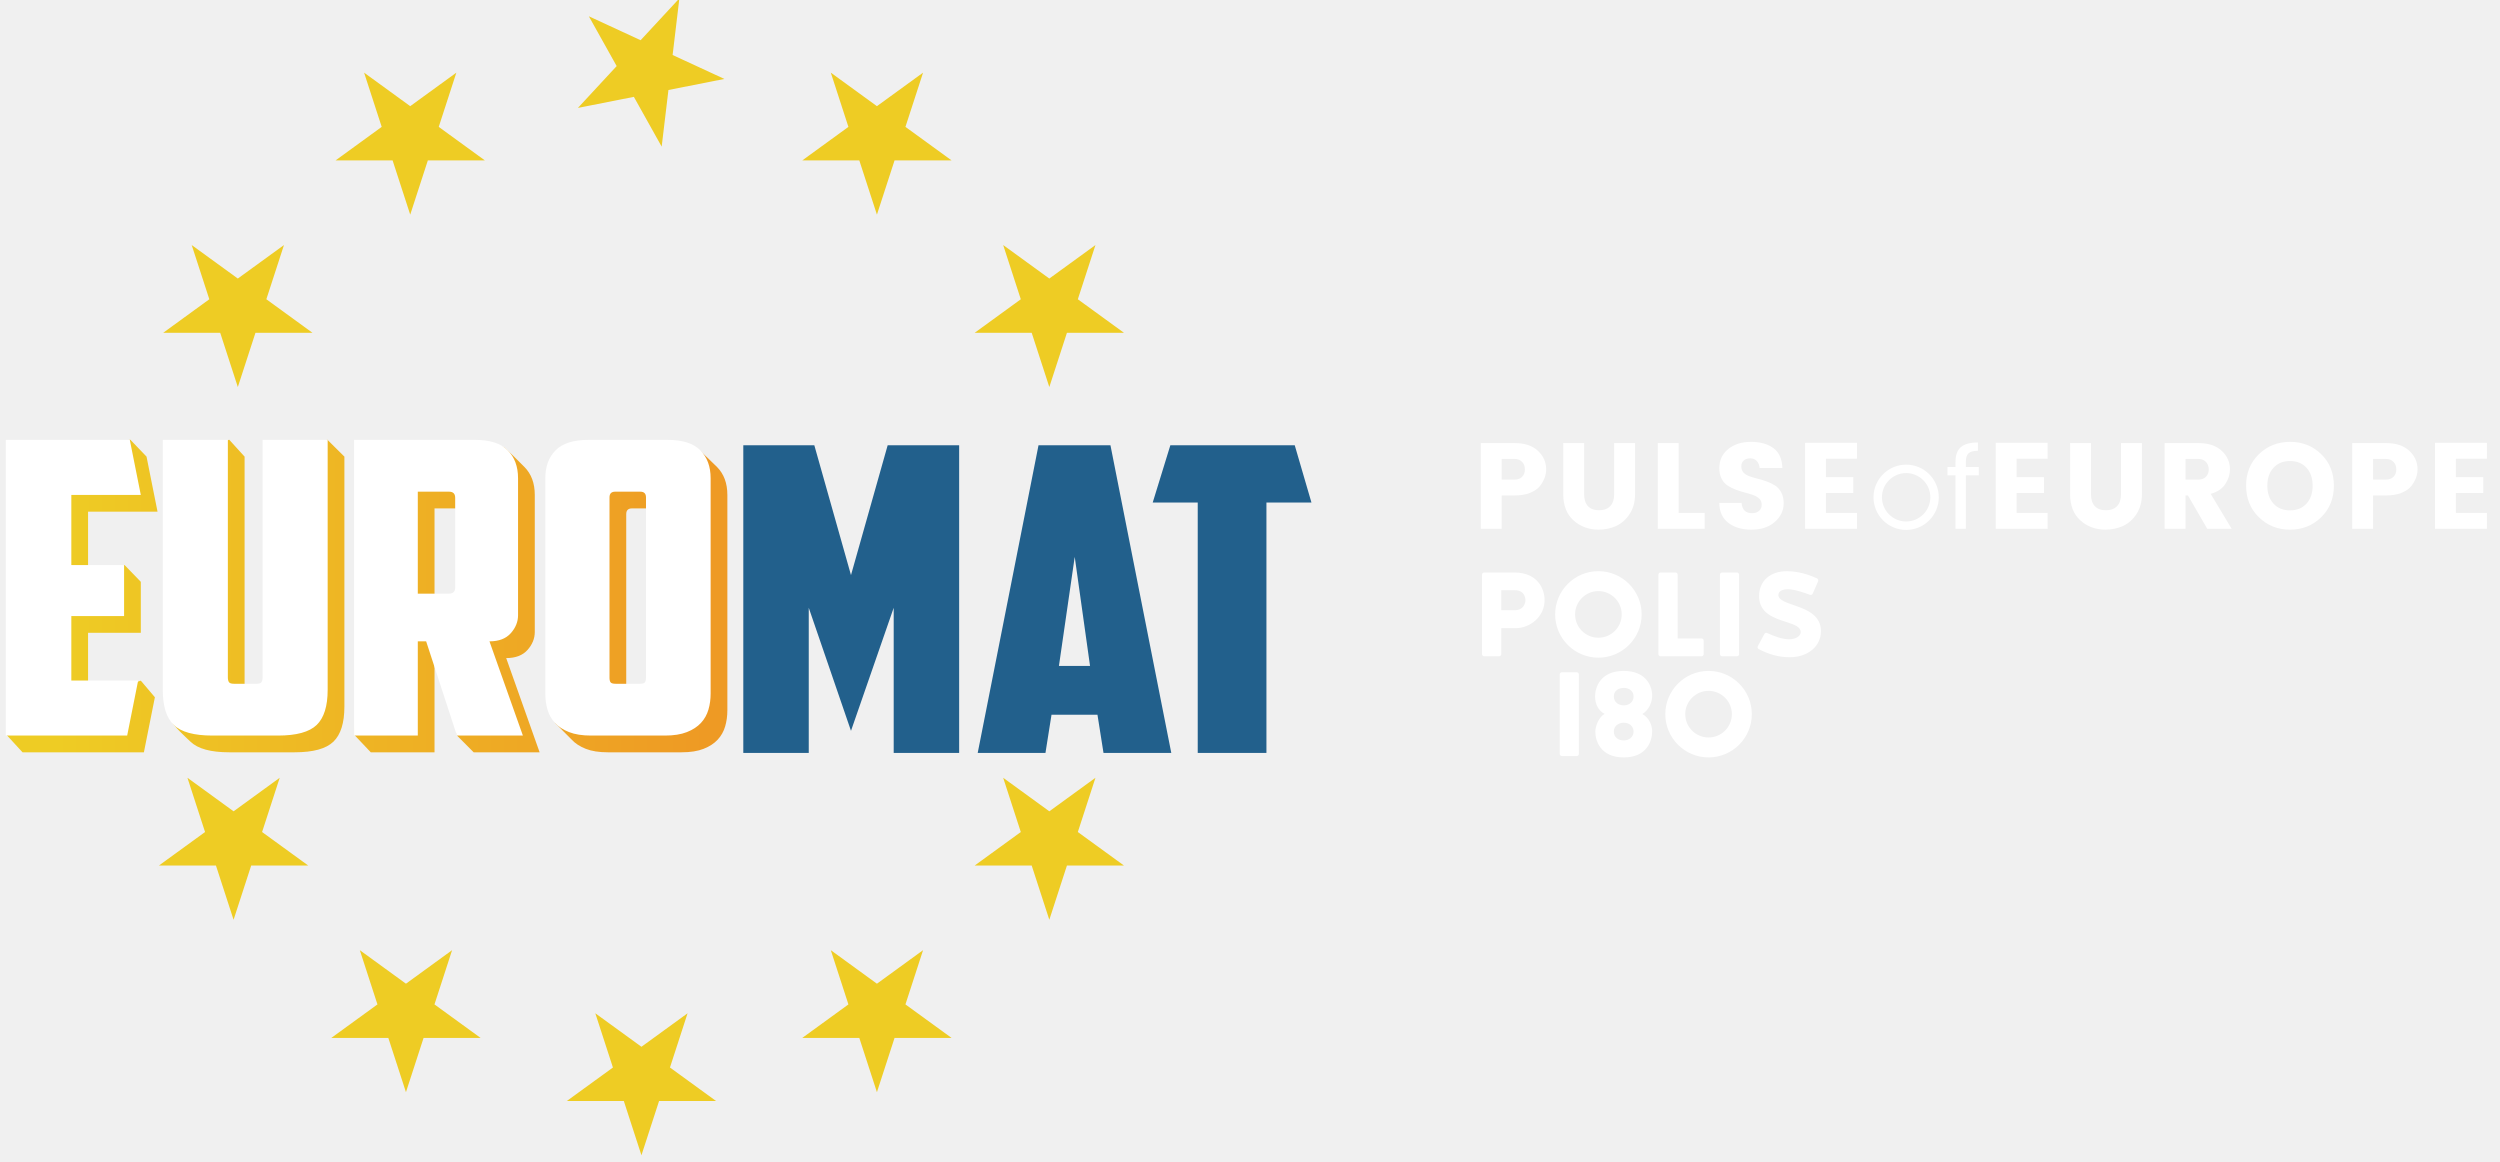
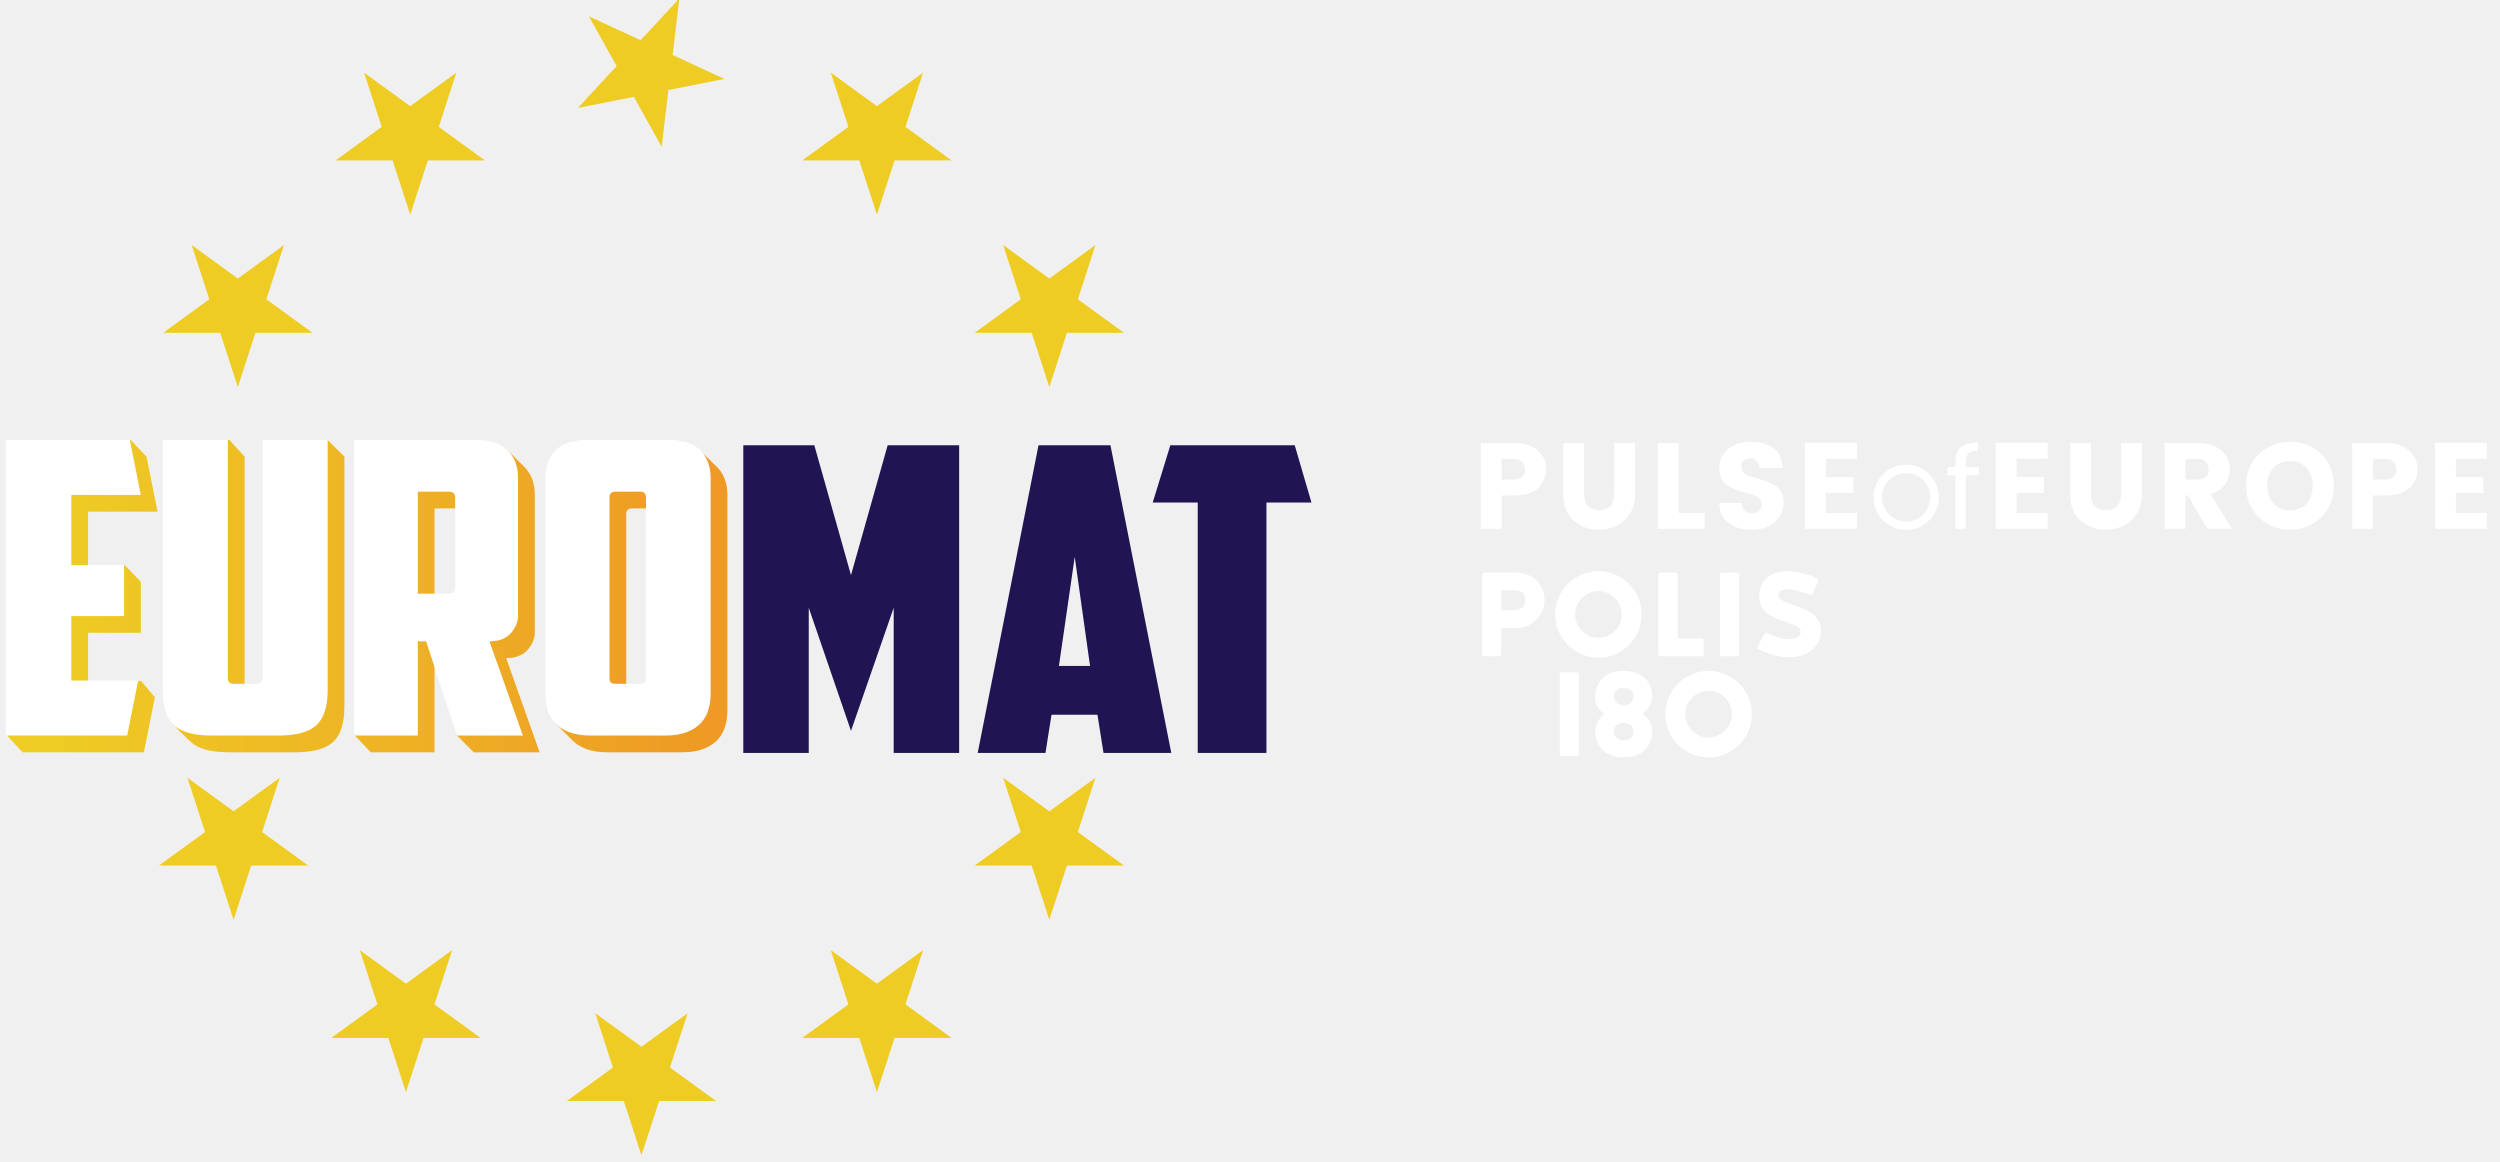
<svg xmlns="http://www.w3.org/2000/svg" width="100%" height="100%" viewBox="0 0 723 336" version="1.1" xml:space="preserve" style="fill-rule:evenodd;clip-rule:evenodd;stroke-linejoin:round;stroke-miterlimit:1.414;">
  <g transform="matrix(1,0,0,1,-1185.53,-806.681)">
    <g id="horizontal" transform="matrix(1.33236,0,0,0.618984,1028.79,796.007)">
      <rect x="117.642" y="17.245" width="542.567" height="542.567" style="fill:none;" />
      <clipPath id="_clip1">
        <rect x="117.642" y="17.245" width="542.567" height="542.567" />
      </clipPath>
      <g clip-path="url(#_clip1)">
        <g transform="matrix(1.2847,0,0,2.76532,439.065,223.679)">
          <g transform="matrix(1,0,0,1,45.519,12.0545)">
            <path d="M0,-9.267C-0.443,-9.267 -0.802,-9.151 -1.084,-8.916C-1.365,-8.682 -1.508,-8.345 -1.508,-7.905C-1.508,-7.465 -1.377,-7.113 -1.116,-6.843C-0.856,-6.575 -0.513,-6.368 -0.094,-6.223C0.326,-6.079 0.793,-5.943 1.309,-5.81C1.825,-5.679 2.336,-5.521 2.847,-5.338C3.356,-5.151 3.818,-4.92 4.239,-4.646C4.659,-4.371 5,-3.981 5.261,-3.479C5.522,-2.976 5.651,-2.375 5.651,-1.673C5.651,-0.449 5.152,0.6 4.156,1.472C3.159,2.347 1.847,2.785 0.216,2.785C-1.414,2.785 -2.729,2.39 -3.727,1.609C-4.724,0.825 -5.223,-0.292 -5.223,-1.736L-1.465,-1.736C-1.369,-0.581 -0.778,0 0.308,0C0.819,0 1.217,-0.137 1.505,-0.404C1.794,-0.673 1.938,-1.012 1.938,-1.428C1.938,-1.839 1.808,-2.174 1.546,-2.438C1.285,-2.698 0.944,-2.904 0.524,-3.056C0.105,-3.206 -0.363,-3.347 -0.878,-3.479C-1.395,-3.61 -1.905,-3.77 -2.417,-3.965C-2.925,-4.156 -3.39,-4.388 -3.809,-4.656C-4.228,-4.924 -4.567,-5.309 -4.831,-5.81C-5.09,-6.313 -5.223,-6.908 -5.223,-7.596C-5.223,-8.946 -4.72,-10.022 -3.715,-10.835C-2.711,-11.647 -1.43,-12.052 0.132,-12.052C1.694,-12.052 2.956,-11.698 3.919,-10.99C4.883,-10.282 5.386,-9.164 5.425,-7.635L1.587,-7.635C1.533,-8.16 1.363,-8.561 1.082,-8.844C0.799,-9.127 0.438,-9.267 0,-9.267" style="fill:white;fill-rule:nonzero;" />
          </g>
          <g transform="matrix(1,0,0,1,63.5522,14.6944)">
            <path d="M0,-14.528L0,-11.846L-5.242,-11.846L-5.242,-8.728L-0.62,-8.728L-0.62,-6.048L-5.242,-6.048L-5.242,-2.685L0,-2.685L0,0L-8.77,0L-8.77,-14.528L0,-14.528Z" style="fill:white;fill-rule:nonzero;" />
          </g>
          <g transform="matrix(1,0,0,1,84.1377,10.5464)">
            <path d="M0,-6.293L0,-4.887L-2.188,-4.887L-2.188,4.146L-3.938,4.146L-3.938,-4.887L-5.289,-4.887L-5.289,-6.293L-3.938,-6.293L-3.938,-7.167C-3.938,-8.31 -3.633,-9.138 -3.024,-9.659C-2.414,-10.178 -1.458,-10.439 -0.152,-10.439L-0.152,-9.031C-0.915,-9.031 -1.443,-8.889 -1.739,-8.602C-2.038,-8.317 -2.188,-7.839 -2.188,-7.167L-2.188,-6.293L0,-6.293Z" style="fill:white;fill-rule:nonzero;" />
          </g>
          <g transform="matrix(1,0,0,1,95.7651,14.6944)">
            <path d="M0,-14.528L0,-11.846L-5.24,-11.846L-5.24,-8.728L-0.618,-8.728L-0.618,-6.048L-5.24,-6.048L-5.24,-2.685L0,-2.685L0,0L-8.77,0L-8.77,-14.528L0,-14.528Z" style="fill:white;fill-rule:nonzero;" />
          </g>
          <g transform="matrix(1,0,0,1,99.564,6.1909)">
            <path d="M0,2.663L0,-5.983L3.526,-5.983L3.526,2.663C3.526,3.529 3.738,4.198 4.166,4.664C4.592,5.132 5.22,5.366 6.043,5.366C6.87,5.366 7.504,5.132 7.941,4.664C8.383,4.198 8.602,3.529 8.602,2.663L8.602,-5.983L12.132,-5.983L12.132,2.663C12.132,3.942 11.833,5.046 11.232,5.975C10.636,6.904 9.879,7.581 8.965,8.009C8.05,8.434 7.055,8.646 5.983,8.646C4.304,8.646 2.888,8.123 1.733,7.08C0.577,6.035 0,4.562 0,2.663" style="fill:white;fill-rule:nonzero;" />
          </g>
          <g transform="matrix(1,0,0,1,119.062,12.0131)">
            <path d="M0,-9.122L0,-5.636L2.188,-5.636C2.723,-5.636 3.147,-5.794 3.458,-6.109C3.766,-6.428 3.924,-6.843 3.924,-7.357C3.924,-7.874 3.762,-8.298 3.446,-8.627C3.13,-8.959 2.711,-9.122 2.188,-9.122L0,-9.122ZM0,-2.954L0,2.682L-3.528,2.682L-3.528,-11.804L2.188,-11.804C3.867,-11.804 5.172,-11.371 6.108,-10.505C7.044,-9.64 7.51,-8.592 7.51,-7.367C7.51,-6.528 7.257,-5.71 6.746,-4.914C6.239,-4.116 5.406,-3.551 4.25,-3.222L7.799,2.682L3.674,2.682L0.414,-2.954L0,-2.954Z" style="fill:white;fill-rule:nonzero;" />
          </g>
          <g transform="matrix(1,0,0,1,139.499,4.3978)">
            <path d="M0,6.045C0.696,5.288 1.043,4.278 1.043,3.011C1.043,1.745 0.696,0.736 0,-0.02C-0.694,-0.778 -1.623,-1.157 -2.783,-1.157C-3.945,-1.157 -4.874,-0.778 -5.567,-0.02C-6.264,0.736 -6.611,1.745 -6.611,3.011C-6.611,4.278 -6.264,5.288 -5.567,6.045C-4.874,6.804 -3.945,7.18 -2.783,7.18C-1.623,7.18 -0.694,6.804 0,6.045M-8.044,8.336C-9.485,6.932 -10.201,5.157 -10.201,3.011C-10.201,0.865 -9.485,-0.905 -8.044,-2.302C-6.611,-3.698 -4.848,-4.396 -2.763,-4.396C-0.681,-4.396 1.075,-3.698 2.498,-2.302C3.924,-0.905 4.634,0.865 4.634,3.011C4.634,5.157 3.918,6.932 2.488,8.336C1.059,9.738 -0.696,10.441 -2.773,10.441C-4.85,10.441 -6.611,9.738 -8.044,8.336" style="fill:white;fill-rule:nonzero;" />
          </g>
          <g transform="matrix(1,0,0,1,150.756,8.5264)">
            <path d="M0,-2.149L2.188,-2.149C2.723,-2.149 3.146,-2.307 3.456,-2.625C3.766,-2.941 3.92,-3.356 3.92,-3.871C3.92,-4.387 3.762,-4.811 3.446,-5.14C3.128,-5.47 2.709,-5.636 2.188,-5.636L0,-5.636L0,-2.149ZM7.51,-3.88C7.51,-2.904 7.159,-1.963 6.457,-1.055C6.086,-0.587 5.533,-0.207 4.799,0.09C4.06,0.386 3.19,0.533 2.188,0.533L0,0.533L0,6.168L-3.53,6.168L-3.53,-8.317L2.188,-8.317C3.865,-8.317 5.172,-7.884 6.108,-7.018C7.04,-6.153 7.51,-5.105 7.51,-3.88" style="fill:white;fill-rule:nonzero;" />
          </g>
          <g transform="matrix(1,0,0,1,169.985,14.6944)">
            <path d="M0,-14.528L0,-11.846L-5.24,-11.846L-5.24,-8.728L-0.616,-8.728L-0.616,-6.048L-5.24,-6.048L-5.24,-2.685L0,-2.685L0,0L-8.77,0L-8.77,-14.528L0,-14.528Z" style="fill:white;fill-rule:nonzero;" />
          </g>
          <g transform="matrix(1,0,0,1,71.8613,13.4567)">
            <path d="M0,-8.178C-2.254,-8.178 -4.089,-6.343 -4.089,-4.091C-4.089,-1.836 -2.254,-0.001 0,-0.001C2.254,-0.001 4.087,-1.836 4.087,-4.091C4.087,-6.343 2.254,-8.178 0,-8.178M0,1.426C-3.04,1.426 -5.515,-1.048 -5.515,-4.091C-5.515,-7.129 -3.04,-9.604 0,-9.604C3.041,-9.604 5.515,-7.129 5.515,-4.091C5.515,-1.048 3.041,1.426 0,1.426" style="fill:white;fill-rule:nonzero;" />
          </g>
          <g transform="matrix(1,0,0,1,13.9268,6.1909)">
            <path d="M0,2.663L0,-5.983L3.528,-5.983L3.528,2.663C3.528,3.529 3.743,4.198 4.167,4.664C4.595,5.132 5.223,5.366 6.045,5.366C6.873,5.366 7.504,5.132 7.945,4.664C8.384,4.198 8.602,3.529 8.602,2.663L8.602,-5.983L12.132,-5.983L12.132,2.663C12.132,3.942 11.833,5.046 11.235,5.975C10.636,6.904 9.879,7.581 8.967,8.009C8.052,8.434 7.058,8.646 5.983,8.646C4.306,8.646 2.89,8.123 1.734,7.08C0.578,6.035 0,4.562 0,2.663" style="fill:white;fill-rule:nonzero;" />
          </g>
          <g transform="matrix(1,0,0,1,29.8979,14.6935)">
            <path d="M0,-14.486L3.528,-14.486L3.528,-2.683L7.923,-2.683L7.923,0L0,0L0,-14.486Z" style="fill:white;fill-rule:nonzero;" />
          </g>
          <g transform="matrix(1,0,0,1,3.5278,8.5264)">
            <path d="M0,-2.149L2.188,-2.149C2.724,-2.149 3.147,-2.307 3.458,-2.625C3.766,-2.941 3.92,-3.356 3.92,-3.871C3.92,-4.387 3.764,-4.811 3.446,-5.14C3.13,-5.47 2.708,-5.636 2.188,-5.636L0,-5.636L0,-2.149ZM7.512,-3.88C7.512,-2.904 7.161,-1.963 6.459,-1.055C6.088,-0.587 5.533,-0.207 4.799,0.09C4.062,0.386 3.192,0.533 2.188,0.533L0,0.533L0,6.168L-3.528,6.168L-3.528,-8.317L2.188,-8.317C3.867,-8.317 5.172,-7.884 6.108,-7.018C7.042,-6.153 7.512,-5.105 7.512,-3.88" style="fill:white;fill-rule:nonzero;" />
          </g>
        </g>
        <g transform="matrix(1.21808,0,0,2.62192,456.196,322.87)">
          <path d="M0,3.618L0,17.775C0,17.989 0.17,18.159 0.384,18.159L3.028,18.159C3.241,18.159 3.412,17.989 3.412,17.775L3.412,3.618C3.412,3.404 3.241,3.233 3.028,3.233L0.384,3.233C0.17,3.233 0,3.404 0,3.618M-6.113,-9.621C-6.113,-9.068 -6.454,-7.873 -7.925,-7.83L-10.419,-7.83L-10.419,-11.391L-7.989,-11.391C-6.454,-11.391 -6.113,-10.24 -6.113,-9.621M-2.701,-9.621C-2.701,-11.648 -3.958,-14.547 -8.095,-14.547L-13.468,-14.547C-13.682,-14.547 -13.852,-14.376 -13.852,-14.163L-13.852,-0.005C-13.852,0.208 -13.682,0.379 -13.468,0.379L-10.803,0.379C-10.59,0.379 -10.419,0.208 -10.419,-0.005L-10.419,-4.632L-7.839,-4.632C-5.324,-4.632 -2.701,-6.637 -2.701,-9.621M11.042,-7.078C11.042,-4.787 9.178,-2.924 6.887,-2.924C4.597,-2.924 2.733,-4.787 2.733,-7.078C2.733,-9.368 4.597,-11.233 6.887,-11.233C9.178,-11.233 11.042,-9.368 11.042,-7.078M14.595,-7.078C14.595,-11.328 11.138,-14.786 6.887,-14.786C2.637,-14.786 -0.82,-11.328 -0.82,-7.078C-0.82,-2.828 2.637,0.63 6.887,0.63C11.138,0.63 14.595,-2.828 14.595,-7.078M13.154,13.811C13.154,14.797 12.302,15.38 11.406,15.38C10.51,15.38 9.636,14.864 9.636,13.811C9.636,12.758 10.51,12.221 11.406,12.221C12.302,12.221 13.154,12.758 13.154,13.811M13.154,7.537C13.154,8.591 12.302,9.128 11.406,9.128C10.51,9.128 9.636,8.591 9.636,7.537C9.636,6.507 10.51,6.014 11.406,6.014C12.302,6.014 13.154,6.507 13.154,7.537M14.722,10.674C16.066,9.845 16.448,8.321 16.47,7.537C16.537,5.924 15.551,2.988 11.406,2.988C7.261,2.988 6.297,5.879 6.297,7.537C6.297,8.927 6.925,10.114 8,10.651C6.992,11.189 6.342,12.78 6.342,13.811C6.342,15.447 7.261,18.404 11.406,18.404C15.551,18.404 16.47,15.425 16.47,13.789C16.47,12.803 16.044,11.414 14.722,10.674M25.646,-0.005L25.646,-2.414C25.646,-2.628 25.476,-2.798 25.262,-2.798L21.013,-2.798L21.013,-14.163C21.013,-14.376 20.842,-14.547 20.629,-14.547L17.964,-14.547C17.751,-14.547 17.58,-14.376 17.58,-14.163L17.58,-0.005C17.58,0.208 17.751,0.379 17.964,0.379L25.262,0.379C25.476,0.379 25.646,0.208 25.646,-0.005M31.961,-0.005L31.961,-14.163C31.961,-14.376 31.791,-14.547 31.577,-14.547L28.934,-14.547C28.72,-14.547 28.55,-14.376 28.55,-14.163L28.55,-0.005C28.55,0.208 28.72,0.379 28.934,0.379L31.577,0.379C31.791,0.379 31.961,0.208 31.961,-0.005M30.673,10.696C30.673,12.987 28.81,14.85 26.519,14.85C24.229,14.85 22.365,12.987 22.365,10.696C22.365,8.406 24.229,6.542 26.519,6.542C28.81,6.542 30.673,8.406 30.673,10.696M34.227,10.696C34.227,6.446 30.769,2.988 26.519,2.988C22.269,2.988 18.811,6.446 18.811,10.696C18.811,14.946 22.269,18.404 26.519,18.404C30.769,18.404 34.227,14.946 34.227,10.696M46.036,-12.969C46.121,-13.183 46.036,-13.396 45.844,-13.502C43.349,-14.653 41.387,-14.781 40.449,-14.781C37.592,-14.781 35.524,-13.118 35.524,-10.325C35.524,-7.255 38.231,-6.423 40.385,-5.72C41.792,-5.272 42.944,-4.866 42.944,-3.929C42.944,-3.182 42.005,-2.65 40.897,-2.65C39.66,-2.65 38.338,-3.14 36.974,-3.758C36.782,-3.843 36.547,-3.779 36.462,-3.587L35.289,-1.412C35.204,-1.221 35.268,-0.986 35.46,-0.901C37.272,0.037 38.957,0.549 41.025,0.549C44.287,0.549 46.547,-1.477 46.547,-4.078C46.547,-6.807 44.266,-7.83 42.197,-8.556C40.535,-9.153 39.042,-9.558 38.957,-10.475C38.935,-11.284 39.767,-11.562 40.663,-11.562C41.856,-11.562 43.626,-10.922 44.564,-10.581C44.777,-10.495 44.991,-10.581 45.076,-10.773L46.036,-12.969Z" style="fill:white;fill-rule:nonzero;" />
        </g>
        <g transform="matrix(0.780073,0,0,1.53487,-113.746,-201.874)">
          <g transform="matrix(0.818574,0,0,0.895497,291.822,-687.289)">
            <path d="M229.897,1301.18L249.283,1301.18L233.599,1289.79L239.589,1271.35L223.906,1282.74L208.223,1271.35L214.213,1289.79L198.529,1301.18L217.916,1301.18L223.906,1319.62L229.897,1301.18ZM149.849,1279.73L169.235,1279.73L153.552,1268.34L159.542,1249.9L143.859,1261.3L128.175,1249.9L134.166,1268.34L118.481,1279.73L137.868,1279.73L143.858,1298.17L149.849,1279.73ZM303.954,1298.17L309.944,1279.73L329.33,1279.73L313.646,1268.34L319.637,1249.9L303.953,1261.3L288.271,1249.9L294.261,1268.34L278.577,1279.73L297.963,1279.73L303.953,1298.17L303.954,1298.17ZM91.251,1221.13L110.636,1221.13L94.953,1209.74L100.943,1191.3L85.259,1202.7L69.577,1191.3L75.567,1209.74L59.883,1221.13L79.27,1221.13L85.261,1239.57L91.251,1221.13ZM368.543,1221.13L387.929,1221.13L372.245,1209.74L378.236,1191.3L362.552,1202.7L346.868,1191.3L352.859,1209.74L337.176,1221.13L356.562,1221.13L362.553,1239.57L368.543,1221.13ZM368.543,1040.04L387.928,1040.04L372.246,1028.64L378.236,1010.21L362.552,1021.6L346.869,1010.21L352.859,1028.64L337.176,1040.04L356.562,1040.04L362.553,1058.48L368.543,1040.04ZM80.718,1040.04L61.334,1040.04L77.016,1028.64L71.025,1010.21L86.709,1021.6L102.393,1010.21L96.403,1028.64L112.085,1040.04L92.7,1040.04L86.708,1058.48L80.718,1040.04ZM309.944,981.44L329.33,981.441L313.647,970.045L319.637,951.608L303.953,963.004L288.271,951.608L294.26,970.045L278.577,981.441L297.963,981.441L303.953,999.878L309.944,981.44ZM139.318,981.44L119.932,981.441L135.615,970.045L129.624,951.608L145.308,963.004L160.991,951.608L155.002,970.045L170.684,981.441L151.299,981.441L145.309,999.878L139.318,981.44ZM215.485,949.376L206.031,932.453L223.627,940.586L236.801,926.364L234.502,945.614L252.1,953.748L233.083,957.511L230.784,976.759L221.329,959.836L202.311,963.598L215.485,949.376Z" style="fill:rgb(238,204,36);" />
          </g>
          <g>
            <g transform="matrix(2.2038,0,0,2.23631,-48.2819,-271.902)">
              <path d="M236.295,254.626C235.813,254.626 235.573,254.885 235.573,255.403L235.573,279.941C235.573,280.238 235.619,280.45 235.712,280.579C235.804,280.709 236.017,280.774 236.35,280.774L239.404,280.774C239.736,280.774 239.949,280.709 240.042,280.579C240.134,280.45 240.181,280.238 240.181,279.941L240.181,255.403C240.181,254.885 239.939,254.626 239.459,254.626L236.295,254.626ZM248.342,282.106C248.342,282.883 248.249,283.614 248.064,284.298C247.878,284.984 247.564,285.585 247.12,286.103C246.677,286.622 246.084,287.038 245.344,287.352C244.603,287.667 243.678,287.824 242.568,287.824L233.241,287.824C232.131,287.824 231.205,287.667 230.466,287.352C229.725,287.038 229.133,286.622 228.69,286.103C228.578,285.972 226.676,283.947 226.58,283.806C226.296,283.387 227.883,284.811 227.745,284.298C227.56,283.614 227.468,282.883 227.468,282.106L227.468,252.793C227.468,251.203 227.902,249.935 228.772,248.99C229.641,248.047 231.021,247.575 232.908,247.575L242.901,247.575C244.368,247.575 243.759,245.953 244.611,246.523C244.855,246.686 246.843,248.78 247.037,248.99C247.906,249.935 248.342,251.203 248.342,252.793L248.342,282.106ZM211.368,254.626L211.368,268.505L215.31,268.505C215.828,268.505 216.088,268.226 216.088,267.671L216.088,255.458C216.088,254.903 215.828,254.626 215.31,254.626L211.368,254.626ZM224.026,271.447C224.026,272.335 223.721,273.15 223.11,273.89C222.499,274.63 221.601,275 220.417,275L224.637,287.824L216.309,287.824L214.225,285.565L212.423,275L211.368,275L211.368,287.824L203.319,287.824L201.237,285.449L203.319,247.575L218.586,247.575C219.917,247.575 219.284,245.832 220.109,246.301C220.454,246.497 222.464,248.712 222.721,248.99C223.591,249.935 224.026,251.203 224.026,252.793L224.026,271.447ZM185.443,287.824C183.111,287.824 181.482,287.343 180.557,286.38C180.095,285.9 178.276,284.156 178.045,283.36C177.813,282.564 179.169,282.716 179.169,281.606L179.169,247.575L185.443,245.276L187.386,247.575L187.386,279.885C187.386,280.182 187.432,280.403 187.524,280.551C187.617,280.7 187.83,280.774 188.163,280.774L190.995,280.774C191.328,280.774 191.54,280.7 191.633,280.551C191.725,280.403 191.772,280.182 191.772,279.885L191.772,247.575L197.834,245.276L199.988,247.575L199.988,281.606C199.988,283.826 199.525,285.419 198.6,286.38C197.674,287.343 196.046,287.824 193.715,287.824L185.443,287.824ZM159.35,247.575L172.96,245.276L175.006,247.575L176.394,255.069L167.623,255.069L167.623,264.619L172.221,262.324L174.284,264.619L174.284,271.558L167.623,271.558L167.623,280.33L174.284,278.074L176.06,280.33L174.673,287.824L159.35,287.824L157.326,285.449L159.35,247.575Z" style="fill:url(#_Linear2);fill-rule:nonzero;" />
            </g>
            <g transform="matrix(2.2038,0,0,2.23631,-52.9375,-276.996)">
              <path d="M236.295,254.626C235.813,254.626 235.573,254.885 235.573,255.403L235.573,279.941C235.573,280.238 235.619,280.45 235.712,280.579C235.804,280.709 236.017,280.774 236.35,280.774L239.404,280.774C239.736,280.774 239.949,280.709 240.042,280.579C240.134,280.45 240.181,280.238 240.181,279.941L240.181,255.403C240.181,254.885 239.939,254.626 239.459,254.626L236.295,254.626ZM248.342,282.106C248.342,282.883 248.249,283.614 248.064,284.298C247.878,284.984 247.564,285.585 247.12,286.103C246.677,286.622 246.084,287.038 245.344,287.352C244.603,287.667 243.678,287.824 242.568,287.824L233.241,287.824C232.131,287.824 231.205,287.667 230.466,287.352C229.725,287.038 229.133,286.622 228.69,286.103C228.245,285.585 227.93,284.984 227.745,284.298C227.56,283.614 227.468,282.883 227.468,282.106L227.468,252.793C227.468,251.203 227.902,249.935 228.772,248.99C229.641,248.047 231.021,247.575 232.908,247.575L242.901,247.575C244.789,247.575 246.167,248.047 247.037,248.99C247.906,249.935 248.342,251.203 248.342,252.793L248.342,282.106ZM211.368,254.626L211.368,268.505L215.31,268.505C215.828,268.505 216.088,268.226 216.088,267.671L216.088,255.458C216.088,254.903 215.828,254.626 215.31,254.626L211.368,254.626ZM224.026,271.447C224.026,272.335 223.721,273.15 223.11,273.89C222.499,274.63 221.601,275 220.417,275L224.637,287.824L216.309,287.824L212.423,275L211.368,275L211.368,287.824L203.319,287.824L203.319,247.575L218.586,247.575C220.473,247.575 221.851,248.047 222.721,248.99C223.591,249.935 224.026,251.203 224.026,252.793L224.026,271.447ZM185.443,287.824C183.111,287.824 181.482,287.343 180.557,286.38C179.632,285.419 179.169,283.826 179.169,281.606L179.169,247.575L187.386,247.575L187.386,279.885C187.386,280.182 187.432,280.403 187.524,280.551C187.617,280.7 187.83,280.774 188.163,280.774L190.995,280.774C191.328,280.774 191.54,280.7 191.633,280.551C191.725,280.403 191.772,280.182 191.772,279.885L191.772,247.575L199.988,247.575L199.988,281.606C199.988,283.826 199.525,285.419 198.6,286.38C197.674,287.343 196.046,287.824 193.715,287.824L185.443,287.824ZM159.35,247.575L175.006,247.575L176.394,255.069L167.623,255.069L167.623,264.619L174.284,264.619L174.284,271.558L167.623,271.558L167.623,280.33L176.06,280.33L174.673,287.824L159.35,287.824L159.35,247.575Z" style="fill:white;fill-rule:nonzero;" />
            </g>
            <g transform="matrix(2.13418,0,0,2.13418,-84.6198,-311.189)">
-               <path d="M347.444,276.214L349.624,284.384L343.753,284.384L343.753,320.092L334.796,320.092L334.796,284.384L328.926,284.384L331.226,276.214L347.444,276.214ZM316.7,307.685L320.755,307.685L318.759,292.131L316.7,307.685ZM315.732,314.645L314.944,320.092L306.11,320.092L314.037,276.214L323.417,276.214L331.347,320.092L322.51,320.092L321.723,314.645L315.732,314.645ZM284.081,299.393L284.081,320.092L275.547,320.092L275.547,276.214L284.807,276.214L289.588,294.733L294.37,276.214L303.69,276.214L303.69,320.092L295.156,320.092L295.156,299.393L289.588,316.945L284.081,299.393Z" style="fill:#22608c;fill-rule:nonzero;" />
+               <path d="M347.444,276.214L349.624,284.384L343.753,284.384L343.753,320.092L334.796,320.092L334.796,284.384L328.926,284.384L331.226,276.214L347.444,276.214ZM316.7,307.685L320.755,307.685L318.759,292.131L316.7,307.685ZM315.732,314.645L314.944,320.092L306.11,320.092L314.037,276.214L323.417,276.214L331.347,320.092L322.51,320.092L321.723,314.645L315.732,314.645ZM284.081,299.393L284.081,320.092L275.547,320.092L275.547,276.214L284.807,276.214L289.588,294.733L294.37,276.214L303.69,276.214L303.69,320.092L295.156,320.092L295.156,299.393L289.588,316.945L284.081,299.393Z" style="fill:rgb(33,20,82);fill-rule:nonzero;" />
            </g>
          </g>
        </g>
      </g>
    </g>
  </g>
  <defs>
    <linearGradient id="_Linear2" x1="0" y1="0" x2="1" y2="0" gradientUnits="userSpaceOnUse" gradientTransform="matrix(81.8247,-0.302412,0.280513,88.2125,163.636,262.307)">
      <stop offset="0" style="stop-color:rgb(238,204,36);stop-opacity:1" />
      <stop offset="1" style="stop-color:rgb(238,154,36);stop-opacity:1" />
    </linearGradient>
  </defs>
</svg>
